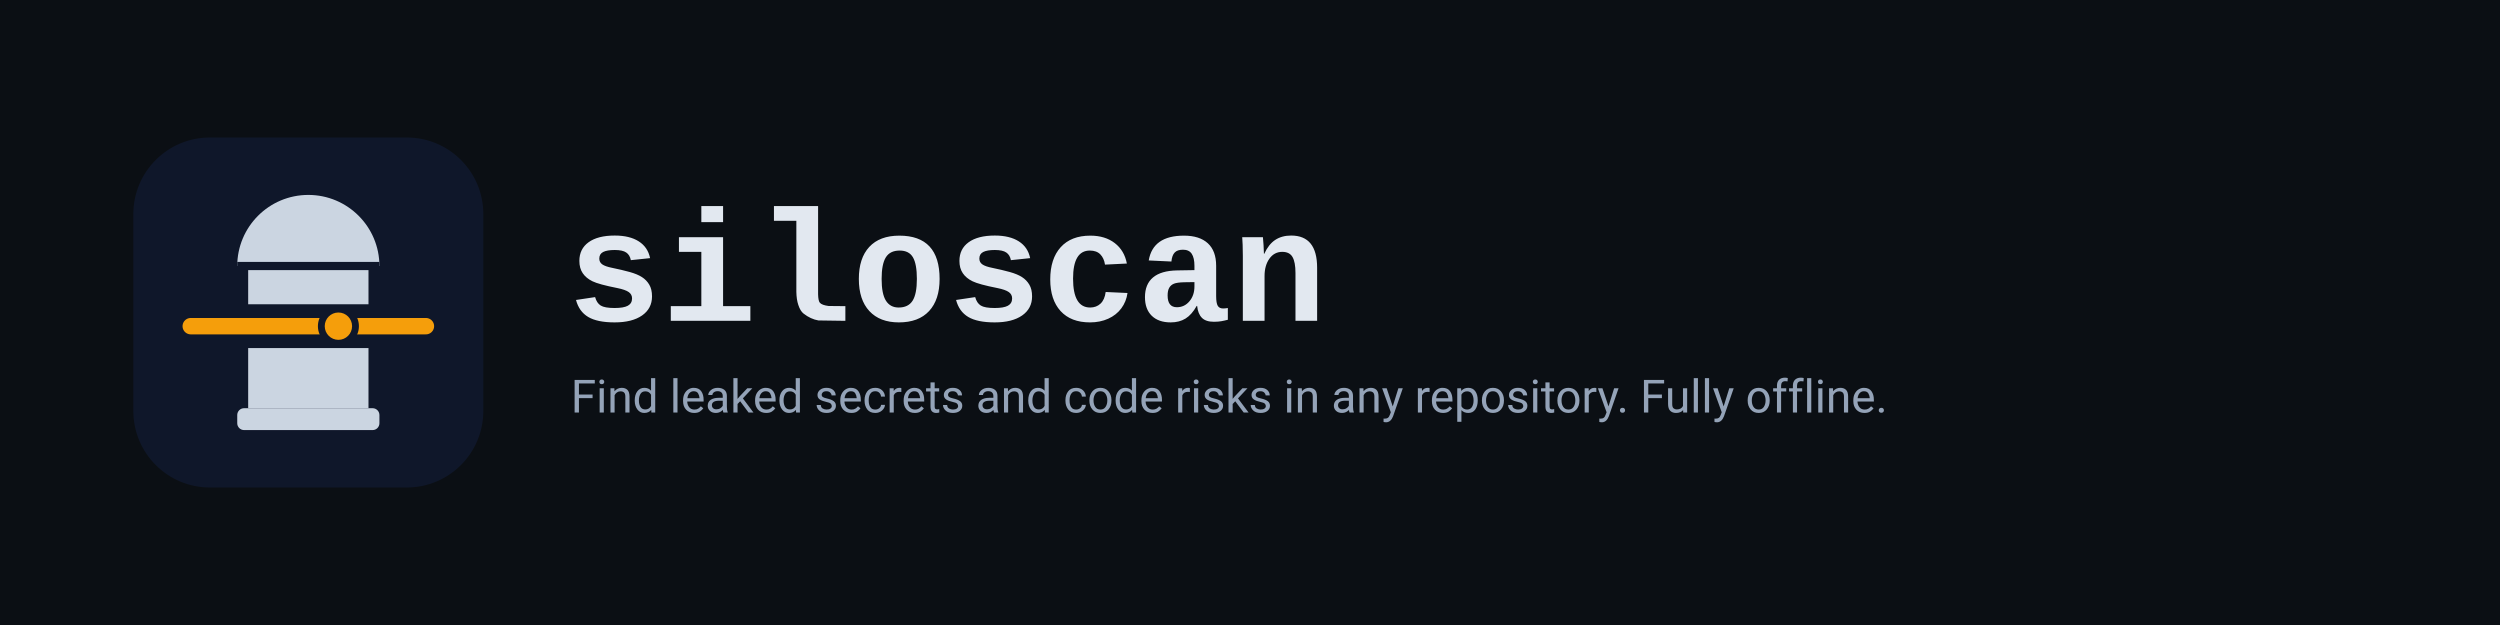
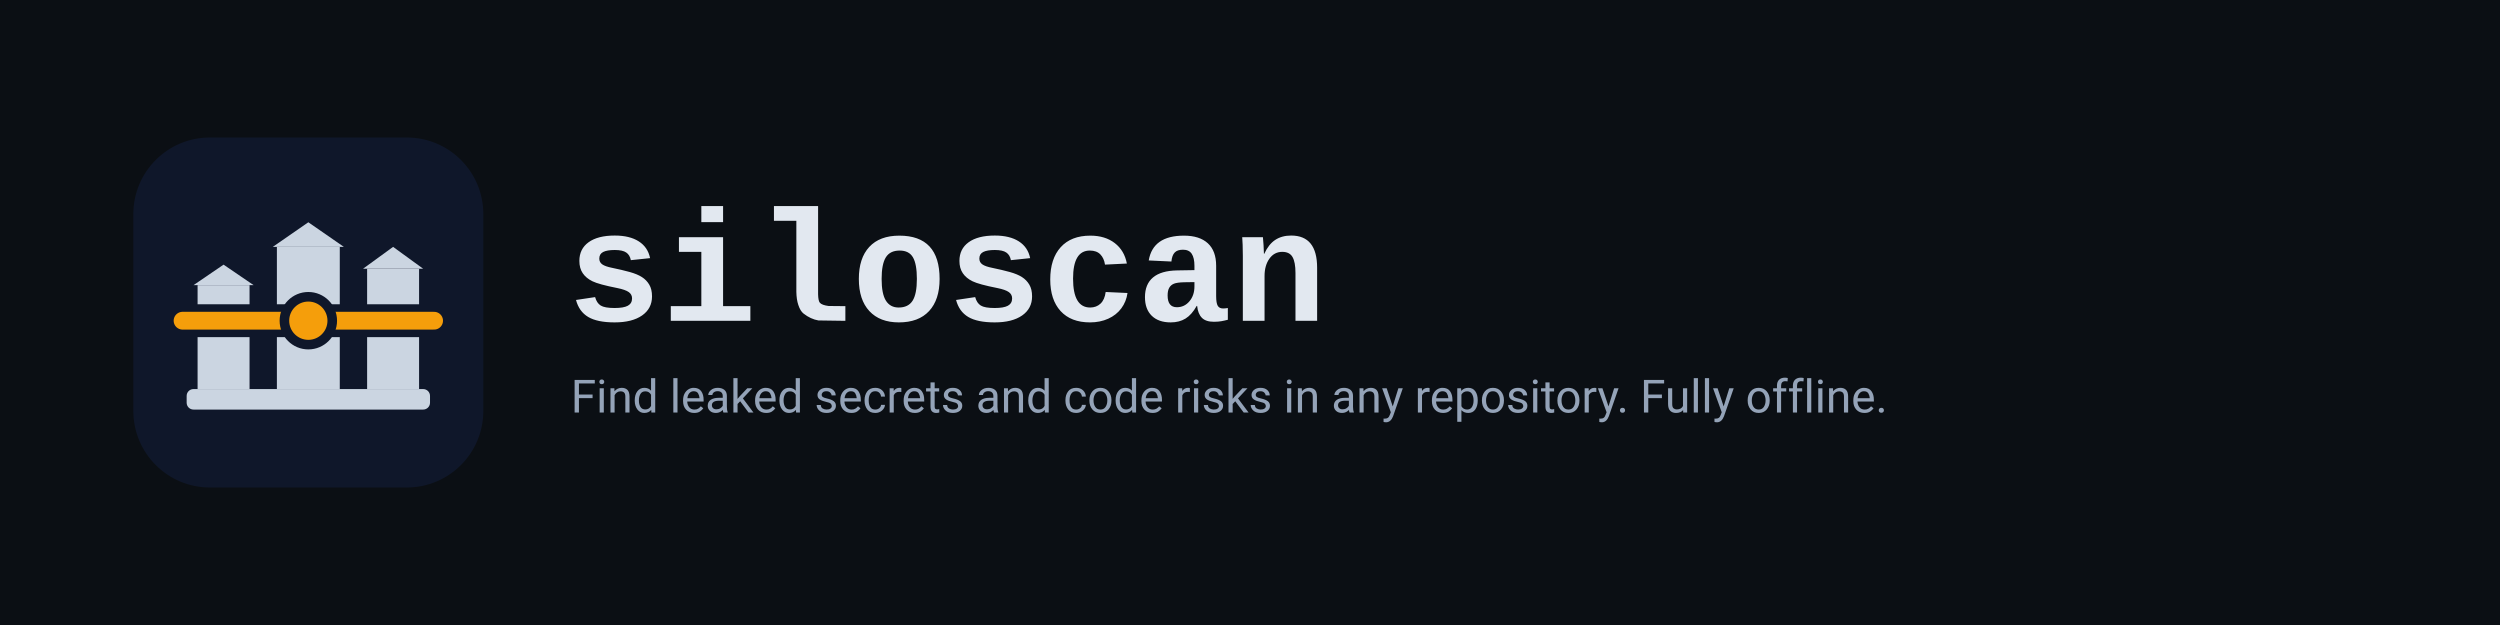
<svg xmlns="http://www.w3.org/2000/svg" viewBox="0 0 1200 300" width="1200" height="300" role="img" aria-labelledby="siloscan-banner-dark-title">
  <rect width="1200" height="300" fill="#0b0f14" />
  <g transform="translate(64 66) scale(0.65625)">
    <rect width="256" height="256" rx="56" fill="#0f172a" />
-     <path d="M76 94a52 52 0 0 1 104 0Z" fill="#cbd5e1" />
-     <rect x="84" y="94" width="88" height="104" fill="#cbd5e1" />
-     <rect x="76" y="198" width="104" height="16" rx="5" fill="#cbd5e1" />
-     <path d="M76 94h104" fill="none" stroke="#0f172a" stroke-width="6" />
-     <rect x="50" y="122" width="156" height="32" rx="16" fill="#0f172a" />
-     <path d="M42 138h172" fill="none" stroke="#f59e0b" stroke-width="12" stroke-linecap="round" />
-     <circle cx="150" cy="138" r="15" fill="#0f172a" />
-     <circle cx="150" cy="138" r="10" fill="#f59e0b" />
+     <rect x="39" y="184" width="178" height="15" rx="5" fill="#cbd5e1" />
+     <path d="M44 108 66 93 88 108Z" fill="#cbd5e1" />
+     <rect x="47" y="108" width="38" height="76" fill="#cbd5e1" />
+     <path d="M102 80 128 62 154 80Z" fill="#cbd5e1" />
+     <rect x="105" y="80" width="46" height="104" fill="#cbd5e1" />
+     <path d="M168 96 190 80 212 96Z" fill="#cbd5e1" />
+     <rect x="171" y="96" width="38" height="88" fill="#cbd5e1" />
+     <rect x="28" y="122" width="200" height="24" rx="12" fill="#0f172a" />
+     <path d="M36 134h184" fill="none" stroke="#f59e0b" stroke-width="13" stroke-linecap="round" />
+     <circle cx="128" cy="134" r="21" fill="#0f172a" />
+     <circle cx="128" cy="134" r="14" fill="#f59e0b" />
  </g>
  <text x="272" y="154" font-family="ui-monospace, SFMono-Regular, Menlo, Consolas, 'Liberation Mono', monospace" font-weight="700" font-size="76" fill="#e2e8f0">siloscan</text>
  <text x="274" y="198" font-family="-apple-system, BlinkMacSystemFont, 'Segoe UI', Roboto, Helvetica, Arial, sans-serif" font-size="22" fill="#94a3b8">Find leaked secrets and code risks in any repository. Fully offline.</text>
</svg>
